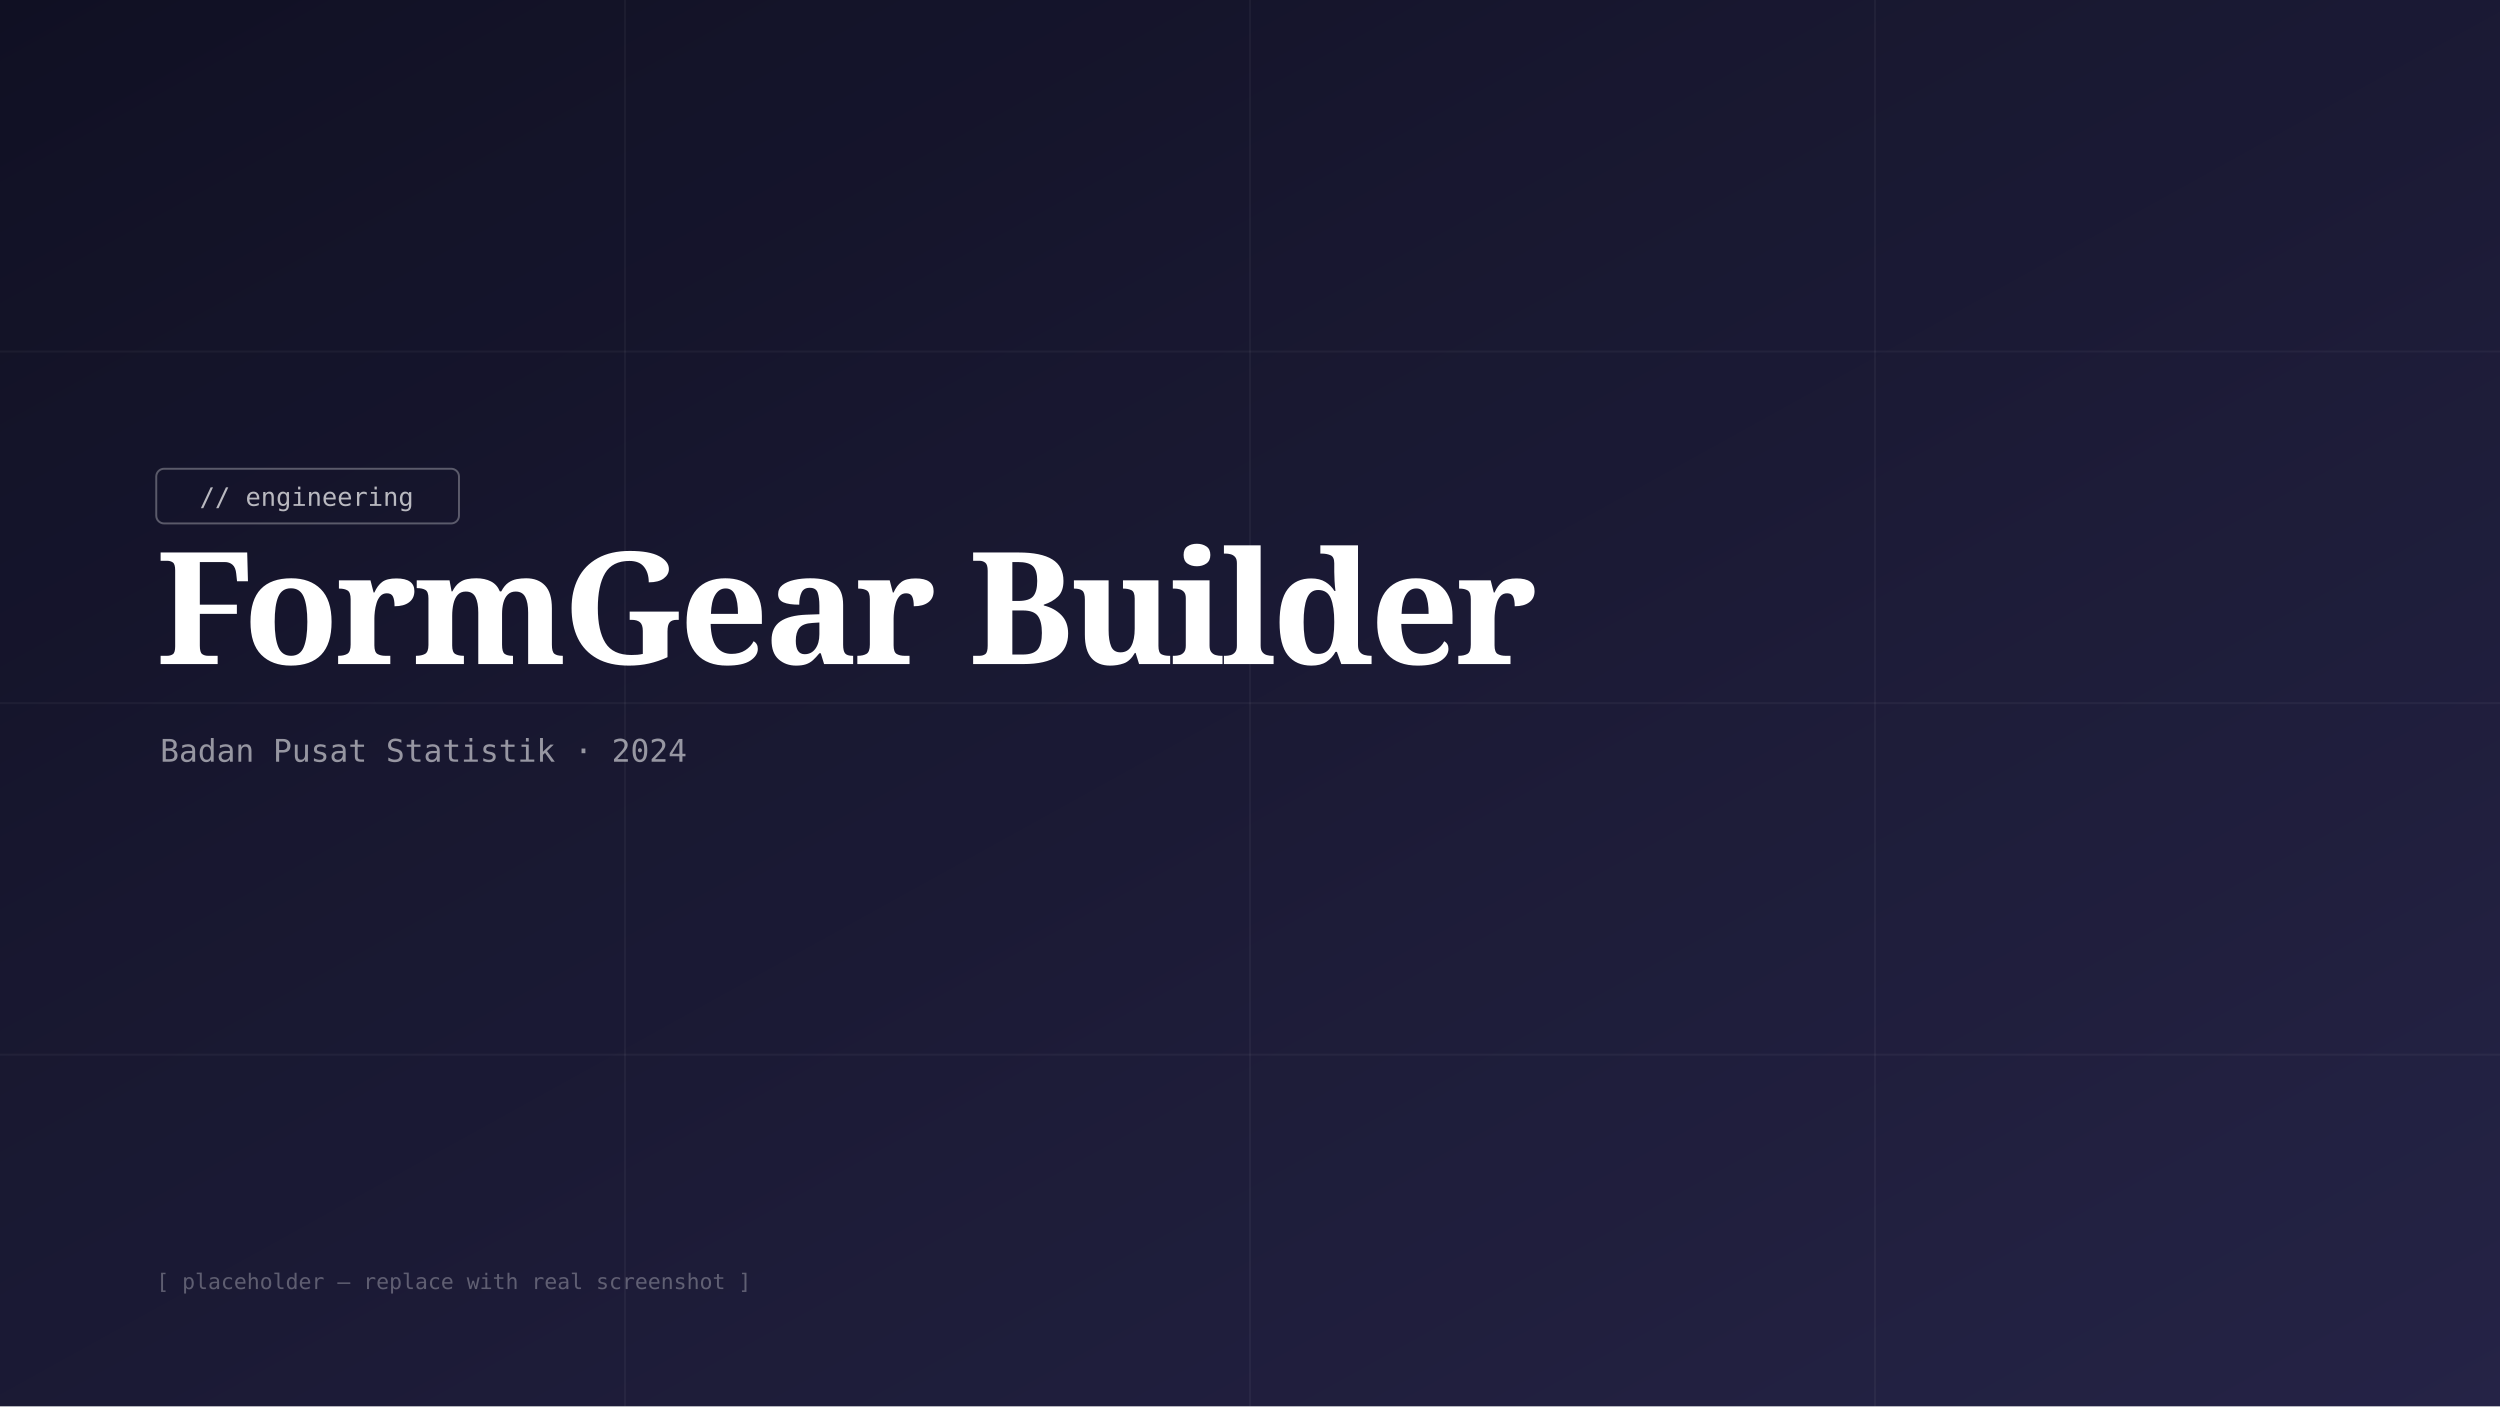
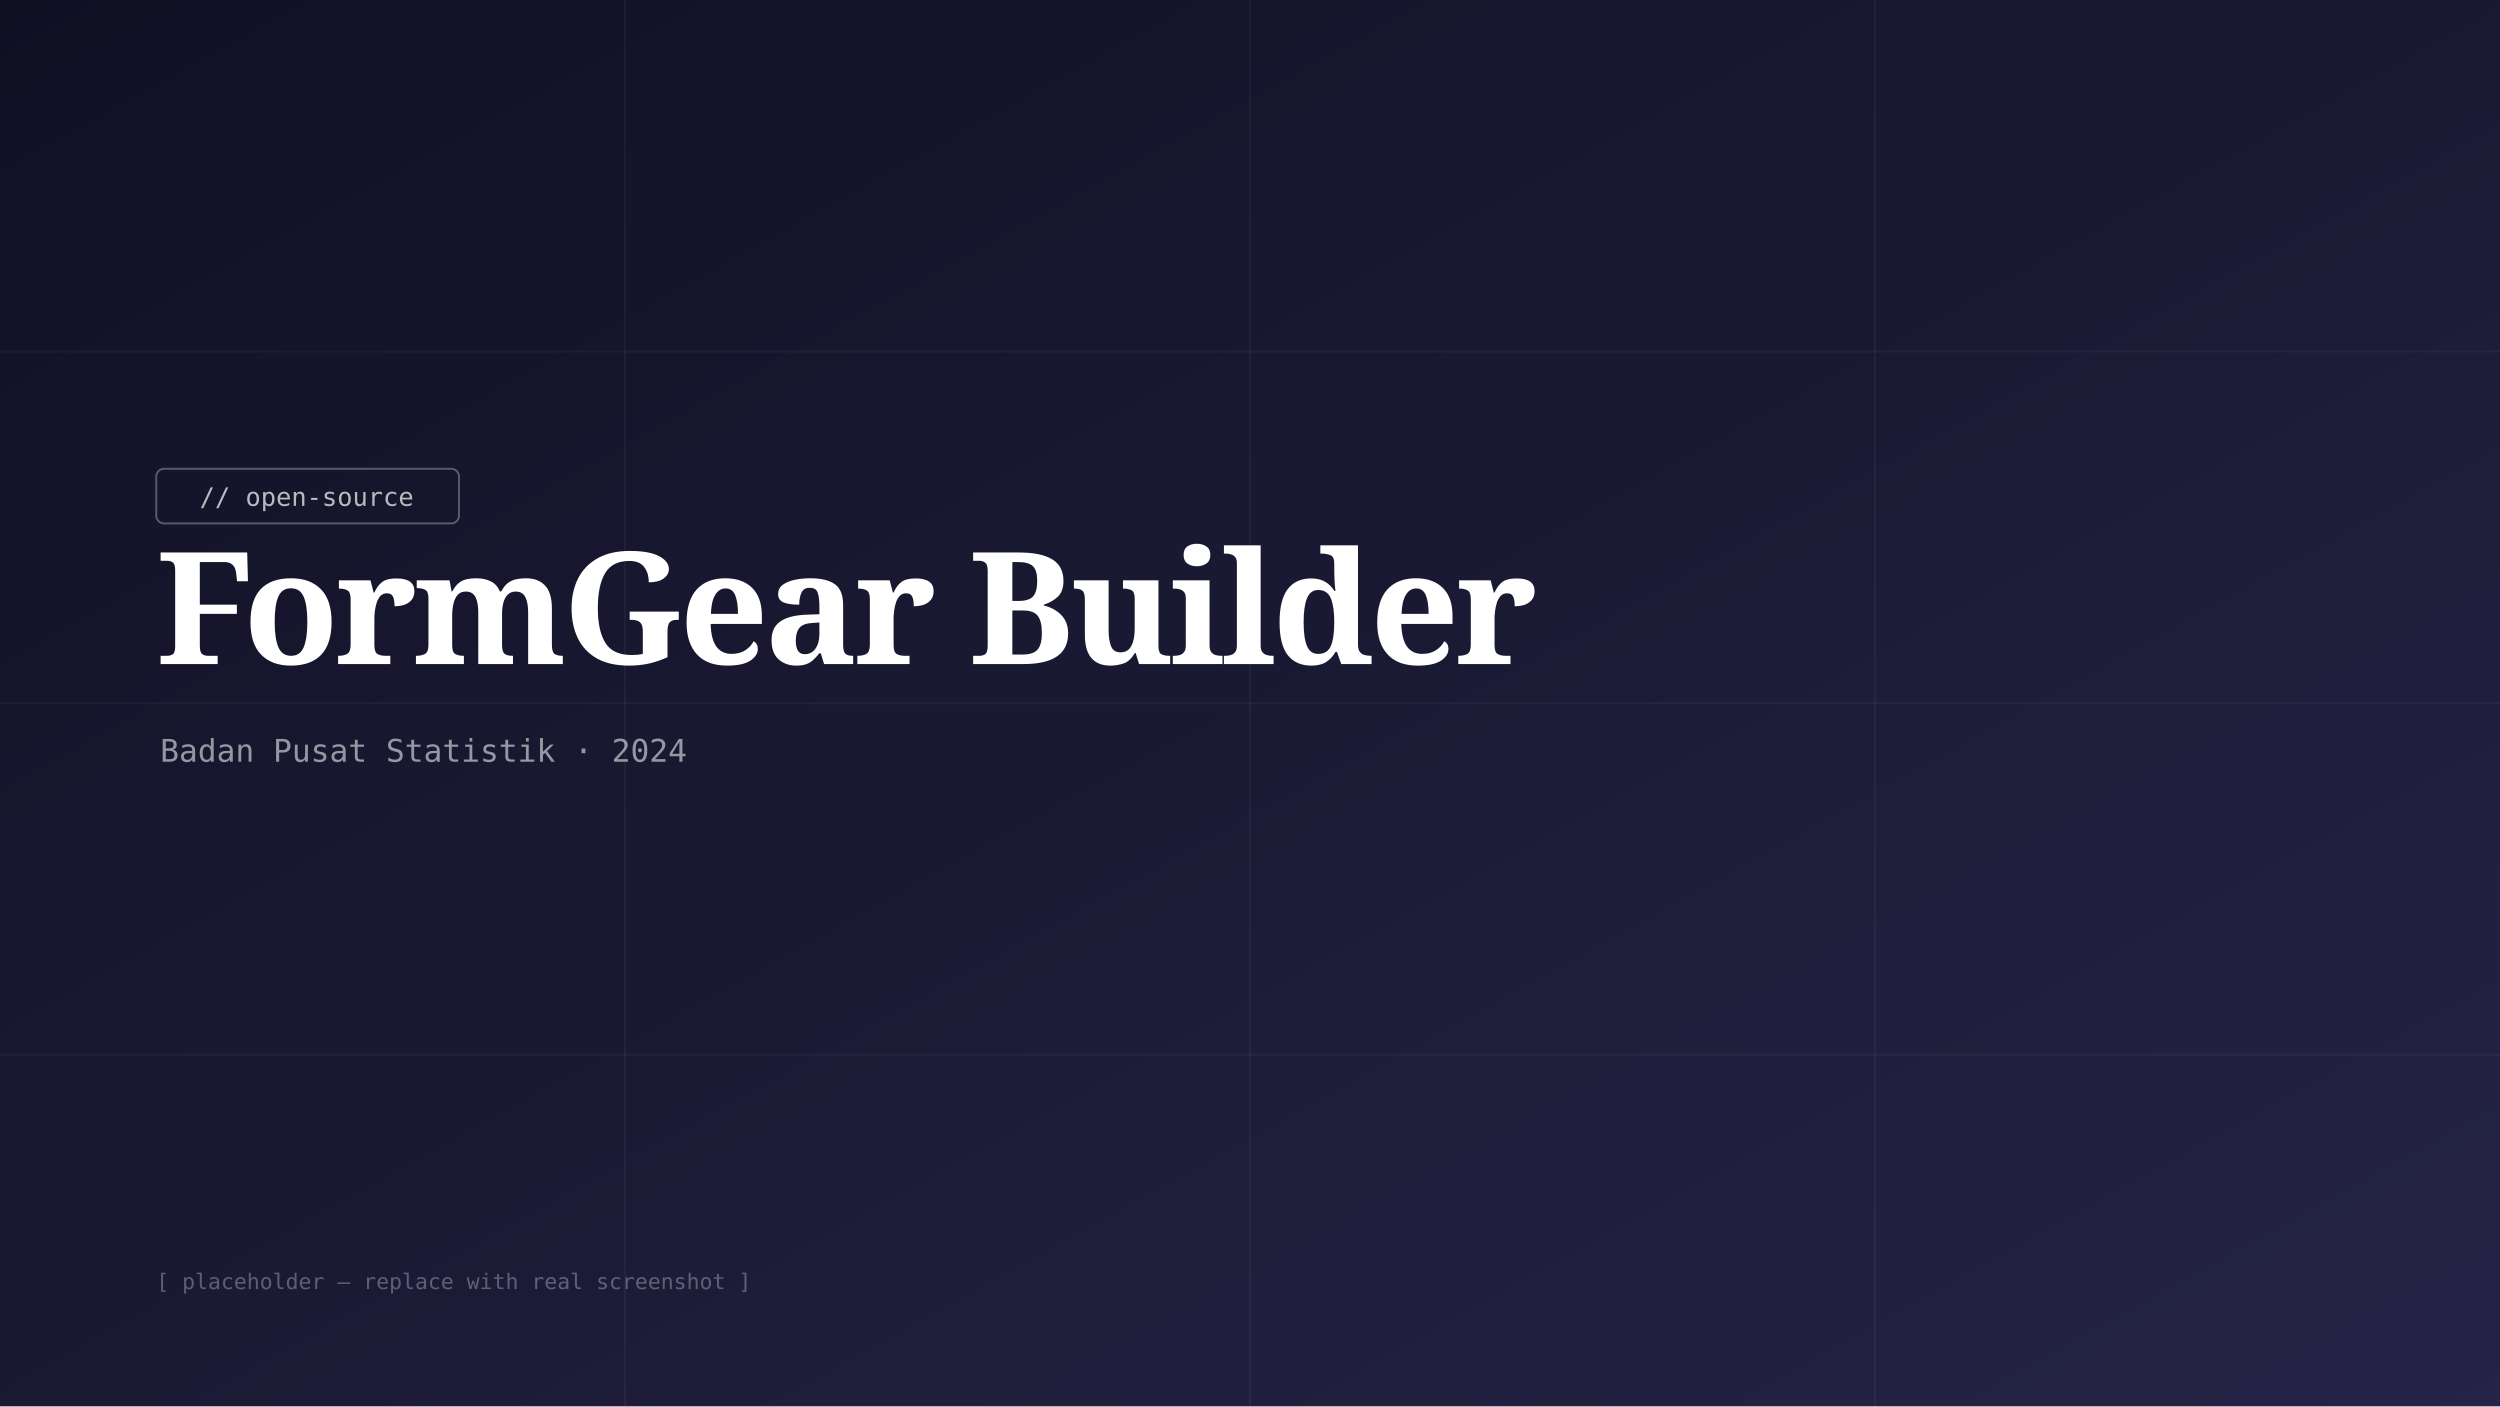
<svg xmlns="http://www.w3.org/2000/svg" viewBox="0 0 1280 720" width="1280" height="720">
  <defs>
    <linearGradient id="g" x1="0%" y1="0%" x2="100%" y2="100%">
      <stop offset="0%" style="stop-color:#14142B;stop-opacity:1" />
      <stop offset="100%" style="stop-color:#2D2B55;stop-opacity:1" />
    </linearGradient>
  </defs>
  <rect width="1280" height="720" fill="url(#g)" />
  <rect x="0" y="0" width="1280" height="720" fill="rgba(0,0,0,0.18)" />
  <line x1="0" y1="180" x2="1280" y2="180" stroke="rgba(255,255,255,0.04)" stroke-width="1" />
  <line x1="0" y1="360" x2="1280" y2="360" stroke="rgba(255,255,255,0.04)" stroke-width="1" />
  <line x1="0" y1="540" x2="1280" y2="540" stroke="rgba(255,255,255,0.04)" stroke-width="1" />
  <line x1="320" y1="0" x2="320" y2="720" stroke="rgba(255,255,255,0.04)" stroke-width="1" />
  <line x1="640" y1="0" x2="640" y2="720" stroke="rgba(255,255,255,0.04)" stroke-width="1" />
  <line x1="960" y1="0" x2="960" y2="720" stroke="rgba(255,255,255,0.04)" stroke-width="1" />
  <rect x="80" y="240" width="155" height="28" rx="4" fill="none" stroke="rgba(255,255,255,0.3)" stroke-width="1" />
-   <text x="157" y="259" font-family="monospace" font-size="13" fill="rgba(255,255,255,0.7)" text-anchor="middle">// engineering</text>
+   <text x="157" y="259" font-family="monospace" font-size="13" fill="rgba(255,255,255,0.7)" text-anchor="middle">// open-source</text>
  <text x="80" y="340" font-family="Georgia, serif" font-size="80" font-weight="700" fill="#FFFFFF" letter-spacing="-2">FormGear Builder</text>
  <text x="82" y="390" font-family="monospace" font-size="16" fill="rgba(255,255,255,0.55)">Badan Pusat Statistik · 2024</text>
  <text x="80" y="660" font-family="monospace" font-size="11" fill="rgba(255,255,255,0.3)">[ placeholder — replace with real screenshot ]</text>
</svg>
